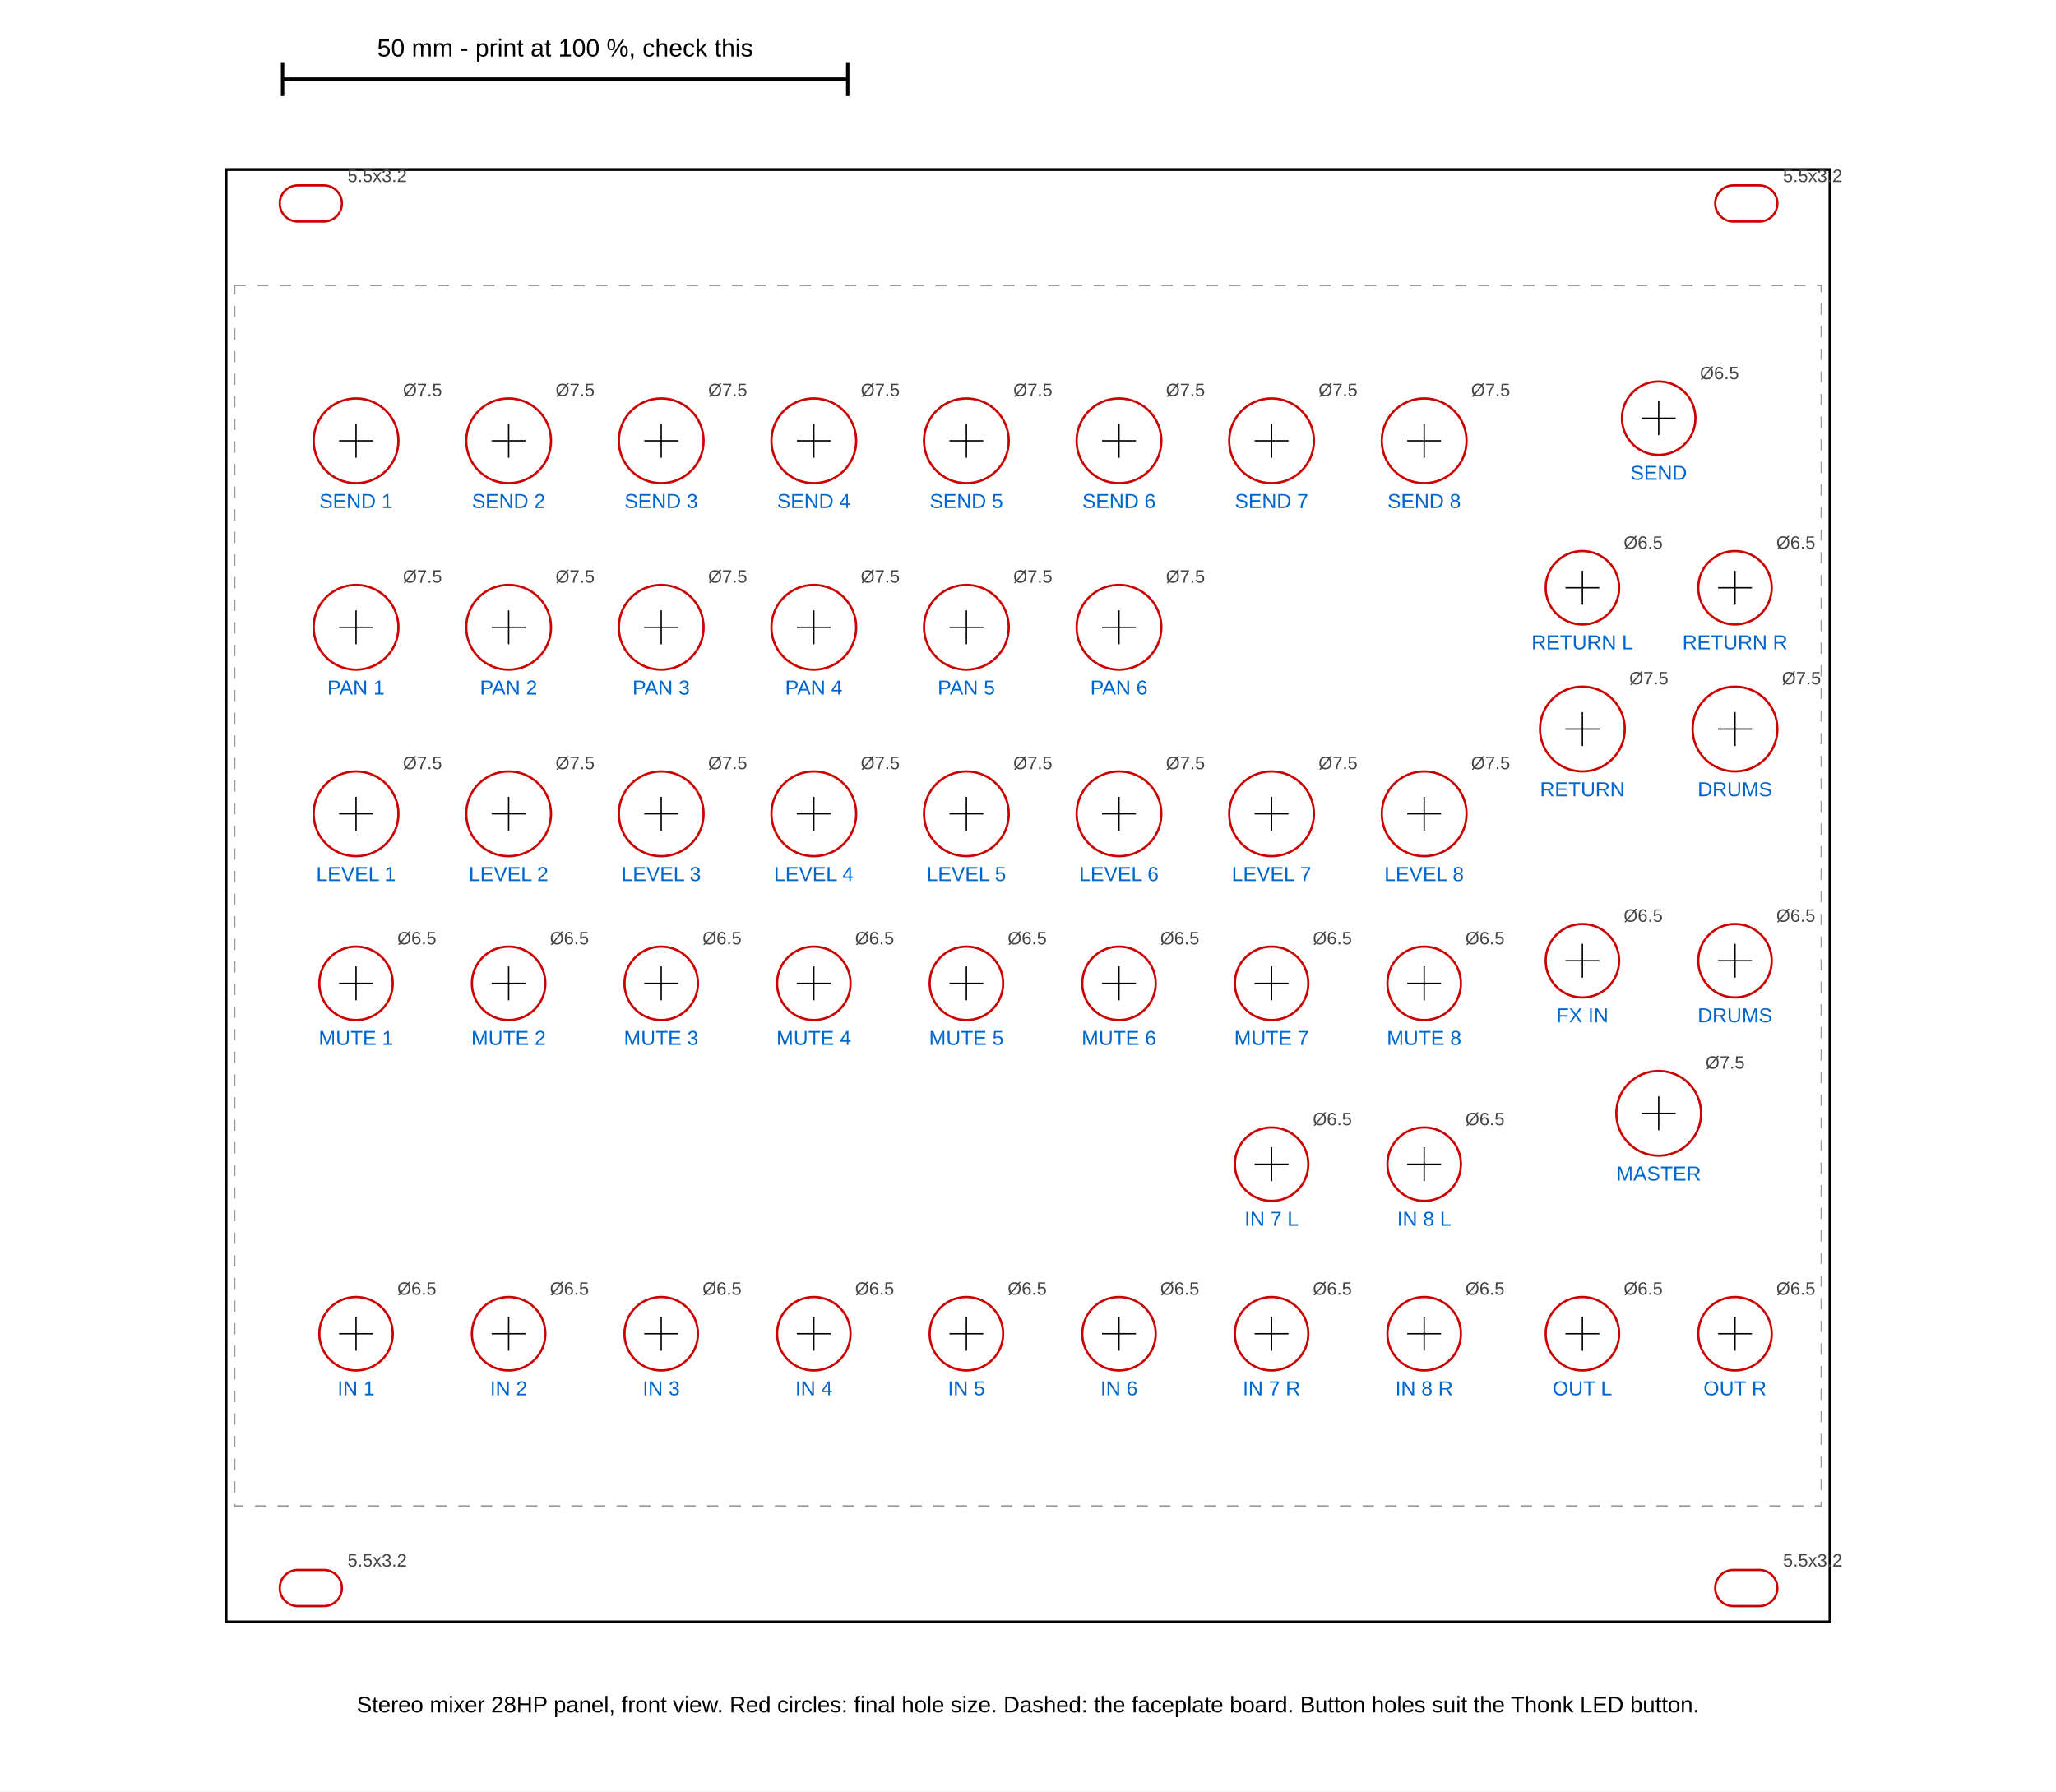
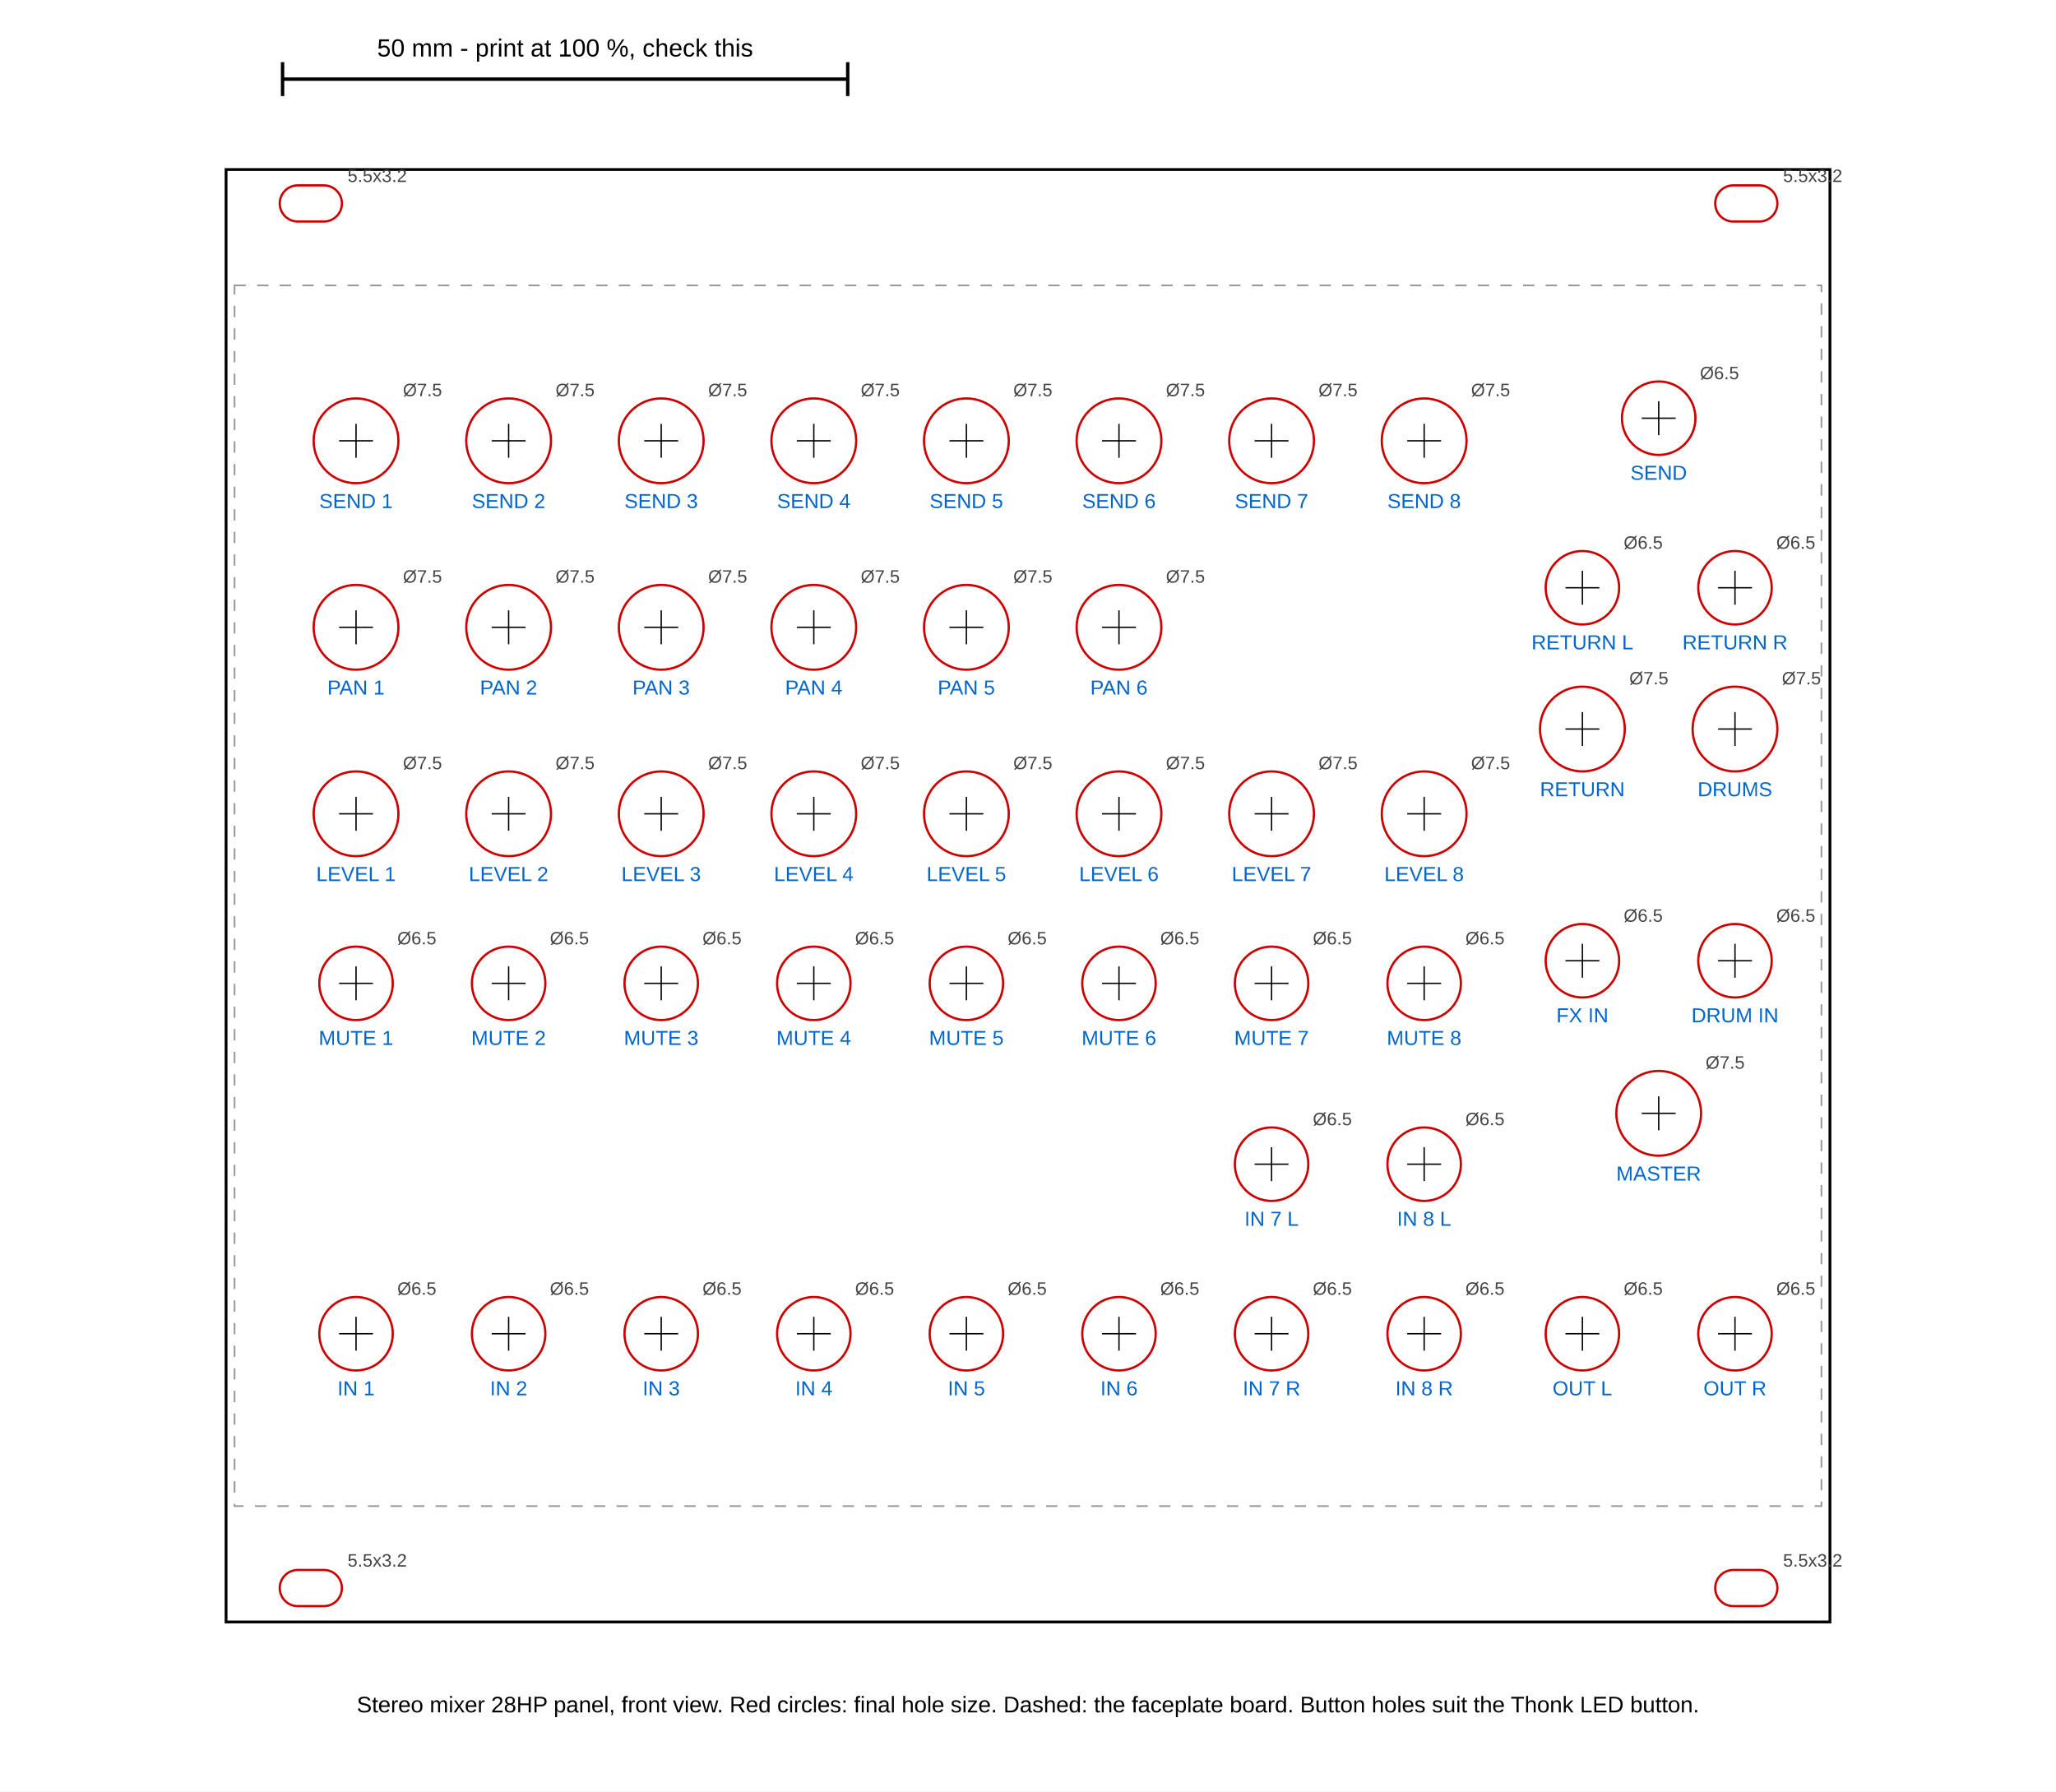
<svg xmlns="http://www.w3.org/2000/svg" width="181.9mm" height="158.5mm" viewBox="-20 -15 181.9 158.5">
  <style>text{font-family:Arial,Helvetica,sans-serif} .dim{font-size:1.6px;fill:#444} .lbl{font-size:1.8px;fill:#06c}</style>
  <rect x="-20" y="-15" width="181.9" height="158.5" fill="#ffffff" />
  <rect x="0" y="0" width="141.9" height="128.5" fill="none" stroke="#000" stroke-width="0.25" />
  <rect x="0.75" y="10.25" width="140.4" height="108.0" fill="none" stroke="#999" stroke-width="0.15" stroke-dasharray="1,1" />
  <rect x="4.75" y="1.40" width="5.5" height="3.2" rx="1.6" fill="none" stroke="#c00" stroke-width="0.2" />
  <text class="dim" x="10.75" y="1.10">5.5x3.2</text>
  <rect x="4.75" y="123.90" width="5.5" height="3.2" rx="1.6" fill="none" stroke="#c00" stroke-width="0.2" />
  <text class="dim" x="10.75" y="123.60">5.5x3.2</text>
  <rect x="131.75" y="1.40" width="5.5" height="3.2" rx="1.6" fill="none" stroke="#c00" stroke-width="0.2" />
  <text class="dim" x="137.75" y="1.10">5.5x3.2</text>
  <rect x="131.75" y="123.90" width="5.5" height="3.2" rx="1.6" fill="none" stroke="#c00" stroke-width="0.2" />
  <text class="dim" x="137.75" y="123.60">5.5x3.2</text>
  <circle cx="11.50" cy="24.00" r="3.75" fill="none" stroke="#c00" stroke-width="0.2" />
  <line x1="10.00" y1="24.00" x2="13.00" y2="24.00" stroke="#000" stroke-width="0.12" />
  <line x1="11.50" y1="22.50" x2="11.50" y2="25.50" stroke="#000" stroke-width="0.12" />
  <text class="dim" x="15.65" y="20.05">Ø7.5</text>
  <text class="lbl" x="11.50" y="29.95" text-anchor="middle">SEND 1</text>
  <circle cx="11.50" cy="40.50" r="3.75" fill="none" stroke="#c00" stroke-width="0.2" />
  <line x1="10.00" y1="40.50" x2="13.00" y2="40.50" stroke="#000" stroke-width="0.12" />
  <line x1="11.50" y1="39.00" x2="11.50" y2="42.00" stroke="#000" stroke-width="0.12" />
  <text class="dim" x="15.65" y="36.55">Ø7.5</text>
  <text class="lbl" x="11.50" y="46.45" text-anchor="middle">PAN 1</text>
  <circle cx="11.50" cy="57.00" r="3.75" fill="none" stroke="#c00" stroke-width="0.2" />
  <line x1="10.00" y1="57.00" x2="13.00" y2="57.00" stroke="#000" stroke-width="0.12" />
  <line x1="11.50" y1="55.50" x2="11.50" y2="58.50" stroke="#000" stroke-width="0.12" />
  <text class="dim" x="15.65" y="53.05">Ø7.5</text>
  <text class="lbl" x="11.50" y="62.95" text-anchor="middle">LEVEL 1</text>
  <circle cx="11.50" cy="72.00" r="3.25" fill="none" stroke="#c00" stroke-width="0.2" />
  <line x1="10.00" y1="72.00" x2="13.00" y2="72.00" stroke="#000" stroke-width="0.12" />
  <line x1="11.50" y1="70.50" x2="11.50" y2="73.50" stroke="#000" stroke-width="0.12" />
  <text class="dim" x="15.15" y="68.55">Ø6.5</text>
  <text class="lbl" x="11.50" y="77.45" text-anchor="middle">MUTE 1</text>
  <circle cx="11.50" cy="103.00" r="3.25" fill="none" stroke="#c00" stroke-width="0.2" />
  <line x1="10.00" y1="103.00" x2="13.00" y2="103.00" stroke="#000" stroke-width="0.12" />
  <line x1="11.50" y1="101.50" x2="11.50" y2="104.50" stroke="#000" stroke-width="0.12" />
  <text class="dim" x="15.15" y="99.55">Ø6.5</text>
  <text class="lbl" x="11.50" y="108.45" text-anchor="middle">IN 1</text>
  <circle cx="25.00" cy="24.00" r="3.75" fill="none" stroke="#c00" stroke-width="0.2" />
  <line x1="23.50" y1="24.00" x2="26.50" y2="24.00" stroke="#000" stroke-width="0.12" />
  <line x1="25.00" y1="22.50" x2="25.00" y2="25.50" stroke="#000" stroke-width="0.12" />
  <text class="dim" x="29.15" y="20.05">Ø7.5</text>
  <text class="lbl" x="25.00" y="29.95" text-anchor="middle">SEND 2</text>
  <circle cx="25.00" cy="40.50" r="3.75" fill="none" stroke="#c00" stroke-width="0.2" />
  <line x1="23.50" y1="40.50" x2="26.50" y2="40.50" stroke="#000" stroke-width="0.12" />
  <line x1="25.00" y1="39.00" x2="25.00" y2="42.00" stroke="#000" stroke-width="0.12" />
  <text class="dim" x="29.15" y="36.55">Ø7.5</text>
  <text class="lbl" x="25.00" y="46.45" text-anchor="middle">PAN 2</text>
  <circle cx="25.00" cy="57.00" r="3.75" fill="none" stroke="#c00" stroke-width="0.2" />
  <line x1="23.50" y1="57.00" x2="26.50" y2="57.00" stroke="#000" stroke-width="0.12" />
  <line x1="25.00" y1="55.50" x2="25.00" y2="58.50" stroke="#000" stroke-width="0.12" />
  <text class="dim" x="29.15" y="53.05">Ø7.5</text>
  <text class="lbl" x="25.00" y="62.95" text-anchor="middle">LEVEL 2</text>
  <circle cx="25.00" cy="72.00" r="3.25" fill="none" stroke="#c00" stroke-width="0.2" />
  <line x1="23.50" y1="72.00" x2="26.50" y2="72.00" stroke="#000" stroke-width="0.12" />
  <line x1="25.00" y1="70.50" x2="25.00" y2="73.50" stroke="#000" stroke-width="0.12" />
  <text class="dim" x="28.65" y="68.55">Ø6.5</text>
  <text class="lbl" x="25.00" y="77.45" text-anchor="middle">MUTE 2</text>
  <circle cx="25.00" cy="103.00" r="3.25" fill="none" stroke="#c00" stroke-width="0.2" />
  <line x1="23.50" y1="103.00" x2="26.50" y2="103.00" stroke="#000" stroke-width="0.12" />
  <line x1="25.00" y1="101.50" x2="25.00" y2="104.50" stroke="#000" stroke-width="0.12" />
  <text class="dim" x="28.65" y="99.55">Ø6.5</text>
  <text class="lbl" x="25.00" y="108.45" text-anchor="middle">IN 2</text>
  <circle cx="38.50" cy="24.00" r="3.75" fill="none" stroke="#c00" stroke-width="0.2" />
  <line x1="37.00" y1="24.00" x2="40.00" y2="24.00" stroke="#000" stroke-width="0.12" />
  <line x1="38.50" y1="22.50" x2="38.50" y2="25.50" stroke="#000" stroke-width="0.12" />
  <text class="dim" x="42.65" y="20.05">Ø7.5</text>
  <text class="lbl" x="38.50" y="29.95" text-anchor="middle">SEND 3</text>
  <circle cx="38.50" cy="40.50" r="3.75" fill="none" stroke="#c00" stroke-width="0.2" />
  <line x1="37.00" y1="40.50" x2="40.00" y2="40.50" stroke="#000" stroke-width="0.12" />
  <line x1="38.50" y1="39.00" x2="38.50" y2="42.00" stroke="#000" stroke-width="0.12" />
  <text class="dim" x="42.65" y="36.55">Ø7.5</text>
  <text class="lbl" x="38.50" y="46.45" text-anchor="middle">PAN 3</text>
  <circle cx="38.50" cy="57.00" r="3.75" fill="none" stroke="#c00" stroke-width="0.2" />
  <line x1="37.00" y1="57.00" x2="40.00" y2="57.00" stroke="#000" stroke-width="0.12" />
  <line x1="38.50" y1="55.50" x2="38.50" y2="58.50" stroke="#000" stroke-width="0.12" />
  <text class="dim" x="42.65" y="53.05">Ø7.5</text>
  <text class="lbl" x="38.50" y="62.95" text-anchor="middle">LEVEL 3</text>
  <circle cx="38.50" cy="72.00" r="3.25" fill="none" stroke="#c00" stroke-width="0.2" />
  <line x1="37.00" y1="72.00" x2="40.00" y2="72.00" stroke="#000" stroke-width="0.12" />
  <line x1="38.50" y1="70.50" x2="38.50" y2="73.50" stroke="#000" stroke-width="0.12" />
  <text class="dim" x="42.15" y="68.55">Ø6.5</text>
  <text class="lbl" x="38.50" y="77.45" text-anchor="middle">MUTE 3</text>
  <circle cx="38.50" cy="103.00" r="3.25" fill="none" stroke="#c00" stroke-width="0.2" />
  <line x1="37.00" y1="103.00" x2="40.00" y2="103.00" stroke="#000" stroke-width="0.12" />
  <line x1="38.50" y1="101.50" x2="38.50" y2="104.50" stroke="#000" stroke-width="0.12" />
  <text class="dim" x="42.15" y="99.55">Ø6.5</text>
  <text class="lbl" x="38.50" y="108.45" text-anchor="middle">IN 3</text>
  <circle cx="52.00" cy="24.00" r="3.75" fill="none" stroke="#c00" stroke-width="0.2" />
  <line x1="50.50" y1="24.00" x2="53.50" y2="24.00" stroke="#000" stroke-width="0.12" />
  <line x1="52.00" y1="22.50" x2="52.00" y2="25.50" stroke="#000" stroke-width="0.12" />
  <text class="dim" x="56.15" y="20.05">Ø7.5</text>
  <text class="lbl" x="52.00" y="29.95" text-anchor="middle">SEND 4</text>
  <circle cx="52.00" cy="40.50" r="3.75" fill="none" stroke="#c00" stroke-width="0.2" />
  <line x1="50.50" y1="40.50" x2="53.50" y2="40.50" stroke="#000" stroke-width="0.12" />
  <line x1="52.00" y1="39.00" x2="52.00" y2="42.00" stroke="#000" stroke-width="0.12" />
  <text class="dim" x="56.15" y="36.55">Ø7.5</text>
  <text class="lbl" x="52.00" y="46.45" text-anchor="middle">PAN 4</text>
  <circle cx="52.00" cy="57.00" r="3.75" fill="none" stroke="#c00" stroke-width="0.2" />
  <line x1="50.50" y1="57.00" x2="53.50" y2="57.00" stroke="#000" stroke-width="0.12" />
  <line x1="52.00" y1="55.50" x2="52.00" y2="58.50" stroke="#000" stroke-width="0.12" />
  <text class="dim" x="56.15" y="53.05">Ø7.5</text>
  <text class="lbl" x="52.00" y="62.95" text-anchor="middle">LEVEL 4</text>
  <circle cx="52.00" cy="72.00" r="3.25" fill="none" stroke="#c00" stroke-width="0.2" />
  <line x1="50.50" y1="72.00" x2="53.50" y2="72.00" stroke="#000" stroke-width="0.12" />
  <line x1="52.00" y1="70.50" x2="52.00" y2="73.50" stroke="#000" stroke-width="0.12" />
  <text class="dim" x="55.65" y="68.55">Ø6.5</text>
  <text class="lbl" x="52.00" y="77.45" text-anchor="middle">MUTE 4</text>
  <circle cx="52.00" cy="103.00" r="3.25" fill="none" stroke="#c00" stroke-width="0.2" />
  <line x1="50.50" y1="103.00" x2="53.50" y2="103.00" stroke="#000" stroke-width="0.12" />
  <line x1="52.00" y1="101.50" x2="52.00" y2="104.50" stroke="#000" stroke-width="0.12" />
  <text class="dim" x="55.65" y="99.55">Ø6.5</text>
  <text class="lbl" x="52.00" y="108.45" text-anchor="middle">IN 4</text>
  <circle cx="65.50" cy="24.00" r="3.75" fill="none" stroke="#c00" stroke-width="0.2" />
  <line x1="64.00" y1="24.00" x2="67.00" y2="24.00" stroke="#000" stroke-width="0.12" />
  <line x1="65.50" y1="22.50" x2="65.50" y2="25.50" stroke="#000" stroke-width="0.12" />
  <text class="dim" x="69.65" y="20.05">Ø7.5</text>
  <text class="lbl" x="65.50" y="29.95" text-anchor="middle">SEND 5</text>
  <circle cx="65.50" cy="40.50" r="3.75" fill="none" stroke="#c00" stroke-width="0.2" />
  <line x1="64.00" y1="40.50" x2="67.00" y2="40.50" stroke="#000" stroke-width="0.12" />
  <line x1="65.50" y1="39.00" x2="65.50" y2="42.00" stroke="#000" stroke-width="0.12" />
  <text class="dim" x="69.65" y="36.55">Ø7.5</text>
  <text class="lbl" x="65.50" y="46.45" text-anchor="middle">PAN 5</text>
  <circle cx="65.50" cy="57.00" r="3.75" fill="none" stroke="#c00" stroke-width="0.2" />
  <line x1="64.00" y1="57.00" x2="67.00" y2="57.00" stroke="#000" stroke-width="0.12" />
  <line x1="65.50" y1="55.50" x2="65.50" y2="58.50" stroke="#000" stroke-width="0.12" />
  <text class="dim" x="69.65" y="53.05">Ø7.5</text>
  <text class="lbl" x="65.50" y="62.95" text-anchor="middle">LEVEL 5</text>
  <circle cx="65.50" cy="72.00" r="3.25" fill="none" stroke="#c00" stroke-width="0.2" />
  <line x1="64.00" y1="72.00" x2="67.00" y2="72.00" stroke="#000" stroke-width="0.12" />
  <line x1="65.50" y1="70.50" x2="65.50" y2="73.50" stroke="#000" stroke-width="0.12" />
  <text class="dim" x="69.15" y="68.55">Ø6.5</text>
  <text class="lbl" x="65.50" y="77.45" text-anchor="middle">MUTE 5</text>
  <circle cx="65.50" cy="103.00" r="3.25" fill="none" stroke="#c00" stroke-width="0.2" />
  <line x1="64.00" y1="103.00" x2="67.00" y2="103.00" stroke="#000" stroke-width="0.12" />
  <line x1="65.50" y1="101.50" x2="65.50" y2="104.50" stroke="#000" stroke-width="0.12" />
  <text class="dim" x="69.15" y="99.55">Ø6.5</text>
  <text class="lbl" x="65.50" y="108.45" text-anchor="middle">IN 5</text>
  <circle cx="79.00" cy="24.00" r="3.75" fill="none" stroke="#c00" stroke-width="0.2" />
  <line x1="77.50" y1="24.00" x2="80.50" y2="24.00" stroke="#000" stroke-width="0.12" />
  <line x1="79.00" y1="22.50" x2="79.00" y2="25.50" stroke="#000" stroke-width="0.12" />
  <text class="dim" x="83.15" y="20.05">Ø7.5</text>
  <text class="lbl" x="79.00" y="29.95" text-anchor="middle">SEND 6</text>
  <circle cx="79.00" cy="40.50" r="3.75" fill="none" stroke="#c00" stroke-width="0.2" />
  <line x1="77.50" y1="40.50" x2="80.50" y2="40.50" stroke="#000" stroke-width="0.12" />
  <line x1="79.00" y1="39.00" x2="79.00" y2="42.00" stroke="#000" stroke-width="0.12" />
  <text class="dim" x="83.15" y="36.55">Ø7.5</text>
  <text class="lbl" x="79.00" y="46.45" text-anchor="middle">PAN 6</text>
  <circle cx="79.00" cy="57.00" r="3.75" fill="none" stroke="#c00" stroke-width="0.2" />
  <line x1="77.50" y1="57.00" x2="80.50" y2="57.00" stroke="#000" stroke-width="0.12" />
  <line x1="79.00" y1="55.50" x2="79.00" y2="58.50" stroke="#000" stroke-width="0.12" />
  <text class="dim" x="83.15" y="53.05">Ø7.5</text>
  <text class="lbl" x="79.00" y="62.95" text-anchor="middle">LEVEL 6</text>
  <circle cx="79.00" cy="72.00" r="3.25" fill="none" stroke="#c00" stroke-width="0.2" />
  <line x1="77.50" y1="72.00" x2="80.50" y2="72.00" stroke="#000" stroke-width="0.12" />
  <line x1="79.00" y1="70.50" x2="79.00" y2="73.50" stroke="#000" stroke-width="0.12" />
  <text class="dim" x="82.65" y="68.55">Ø6.5</text>
  <text class="lbl" x="79.00" y="77.45" text-anchor="middle">MUTE 6</text>
  <circle cx="79.00" cy="103.00" r="3.25" fill="none" stroke="#c00" stroke-width="0.2" />
  <line x1="77.50" y1="103.00" x2="80.50" y2="103.00" stroke="#000" stroke-width="0.12" />
  <line x1="79.00" y1="101.50" x2="79.00" y2="104.50" stroke="#000" stroke-width="0.12" />
  <text class="dim" x="82.65" y="99.55">Ø6.5</text>
  <text class="lbl" x="79.00" y="108.45" text-anchor="middle">IN 6</text>
  <circle cx="92.50" cy="24.00" r="3.75" fill="none" stroke="#c00" stroke-width="0.2" />
  <line x1="91.00" y1="24.00" x2="94.00" y2="24.00" stroke="#000" stroke-width="0.12" />
  <line x1="92.50" y1="22.50" x2="92.50" y2="25.50" stroke="#000" stroke-width="0.12" />
  <text class="dim" x="96.65" y="20.05">Ø7.5</text>
  <text class="lbl" x="92.50" y="29.95" text-anchor="middle">SEND 7</text>
  <circle cx="92.50" cy="57.00" r="3.75" fill="none" stroke="#c00" stroke-width="0.2" />
  <line x1="91.00" y1="57.00" x2="94.00" y2="57.00" stroke="#000" stroke-width="0.12" />
  <line x1="92.50" y1="55.50" x2="92.50" y2="58.50" stroke="#000" stroke-width="0.12" />
  <text class="dim" x="96.65" y="53.05">Ø7.5</text>
  <text class="lbl" x="92.50" y="62.95" text-anchor="middle">LEVEL 7</text>
  <circle cx="92.50" cy="72.00" r="3.25" fill="none" stroke="#c00" stroke-width="0.2" />
  <line x1="91.00" y1="72.00" x2="94.00" y2="72.00" stroke="#000" stroke-width="0.12" />
  <line x1="92.50" y1="70.50" x2="92.50" y2="73.50" stroke="#000" stroke-width="0.12" />
  <text class="dim" x="96.15" y="68.55">Ø6.5</text>
  <text class="lbl" x="92.50" y="77.45" text-anchor="middle">MUTE 7</text>
  <circle cx="92.50" cy="88.00" r="3.25" fill="none" stroke="#c00" stroke-width="0.2" />
  <line x1="91.00" y1="88.00" x2="94.00" y2="88.00" stroke="#000" stroke-width="0.12" />
  <line x1="92.50" y1="86.50" x2="92.50" y2="89.50" stroke="#000" stroke-width="0.12" />
  <text class="dim" x="96.15" y="84.55">Ø6.5</text>
  <text class="lbl" x="92.50" y="93.45" text-anchor="middle">IN 7 L</text>
  <circle cx="92.50" cy="103.00" r="3.25" fill="none" stroke="#c00" stroke-width="0.2" />
  <line x1="91.00" y1="103.00" x2="94.00" y2="103.00" stroke="#000" stroke-width="0.12" />
  <line x1="92.50" y1="101.50" x2="92.50" y2="104.50" stroke="#000" stroke-width="0.12" />
  <text class="dim" x="96.15" y="99.55">Ø6.5</text>
  <text class="lbl" x="92.50" y="108.45" text-anchor="middle">IN 7 R</text>
  <circle cx="106.00" cy="24.00" r="3.75" fill="none" stroke="#c00" stroke-width="0.2" />
  <line x1="104.50" y1="24.00" x2="107.50" y2="24.00" stroke="#000" stroke-width="0.12" />
  <line x1="106.00" y1="22.50" x2="106.00" y2="25.50" stroke="#000" stroke-width="0.12" />
  <text class="dim" x="110.15" y="20.05">Ø7.5</text>
  <text class="lbl" x="106.00" y="29.95" text-anchor="middle">SEND 8</text>
  <circle cx="106.00" cy="57.00" r="3.75" fill="none" stroke="#c00" stroke-width="0.2" />
  <line x1="104.50" y1="57.00" x2="107.50" y2="57.00" stroke="#000" stroke-width="0.12" />
  <line x1="106.00" y1="55.50" x2="106.00" y2="58.50" stroke="#000" stroke-width="0.12" />
  <text class="dim" x="110.15" y="53.05">Ø7.5</text>
  <text class="lbl" x="106.00" y="62.95" text-anchor="middle">LEVEL 8</text>
  <circle cx="106.00" cy="72.00" r="3.25" fill="none" stroke="#c00" stroke-width="0.2" />
  <line x1="104.50" y1="72.00" x2="107.50" y2="72.00" stroke="#000" stroke-width="0.12" />
  <line x1="106.00" y1="70.50" x2="106.00" y2="73.50" stroke="#000" stroke-width="0.12" />
  <text class="dim" x="109.65" y="68.55">Ø6.5</text>
  <text class="lbl" x="106.00" y="77.45" text-anchor="middle">MUTE 8</text>
  <circle cx="106.00" cy="88.00" r="3.25" fill="none" stroke="#c00" stroke-width="0.2" />
  <line x1="104.50" y1="88.00" x2="107.50" y2="88.00" stroke="#000" stroke-width="0.12" />
  <line x1="106.00" y1="86.50" x2="106.00" y2="89.50" stroke="#000" stroke-width="0.12" />
  <text class="dim" x="109.65" y="84.55">Ø6.5</text>
  <text class="lbl" x="106.00" y="93.45" text-anchor="middle">IN 8 L</text>
  <circle cx="106.00" cy="103.00" r="3.25" fill="none" stroke="#c00" stroke-width="0.2" />
  <line x1="104.50" y1="103.00" x2="107.50" y2="103.00" stroke="#000" stroke-width="0.12" />
  <line x1="106.00" y1="101.50" x2="106.00" y2="104.50" stroke="#000" stroke-width="0.12" />
  <text class="dim" x="109.65" y="99.55">Ø6.5</text>
  <text class="lbl" x="106.00" y="108.45" text-anchor="middle">IN 8 R</text>
  <circle cx="126.75" cy="22.00" r="3.25" fill="none" stroke="#c00" stroke-width="0.2" />
  <line x1="125.25" y1="22.00" x2="128.25" y2="22.00" stroke="#000" stroke-width="0.12" />
  <line x1="126.75" y1="20.50" x2="126.75" y2="23.50" stroke="#000" stroke-width="0.12" />
  <text class="dim" x="130.40" y="18.55">Ø6.5</text>
  <text class="lbl" x="126.75" y="27.45" text-anchor="middle">SEND</text>
  <circle cx="120.00" cy="37.00" r="3.25" fill="none" stroke="#c00" stroke-width="0.2" />
  <line x1="118.50" y1="37.00" x2="121.50" y2="37.00" stroke="#000" stroke-width="0.12" />
  <line x1="120.00" y1="35.50" x2="120.00" y2="38.50" stroke="#000" stroke-width="0.12" />
  <text class="dim" x="123.65" y="33.55">Ø6.5</text>
  <text class="lbl" x="120.00" y="42.45" text-anchor="middle">RETURN L</text>
  <circle cx="133.50" cy="37.00" r="3.25" fill="none" stroke="#c00" stroke-width="0.2" />
  <line x1="132.00" y1="37.00" x2="135.00" y2="37.00" stroke="#000" stroke-width="0.12" />
  <line x1="133.50" y1="35.50" x2="133.50" y2="38.50" stroke="#000" stroke-width="0.12" />
  <text class="dim" x="137.15" y="33.55">Ø6.5</text>
  <text class="lbl" x="133.50" y="42.45" text-anchor="middle">RETURN R</text>
  <circle cx="120.00" cy="49.50" r="3.75" fill="none" stroke="#c00" stroke-width="0.2" />
  <line x1="118.50" y1="49.50" x2="121.50" y2="49.50" stroke="#000" stroke-width="0.12" />
  <line x1="120.00" y1="48.00" x2="120.00" y2="51.00" stroke="#000" stroke-width="0.12" />
  <text class="dim" x="124.15" y="45.55">Ø7.5</text>
  <text class="lbl" x="120.00" y="55.45" text-anchor="middle">RETURN</text>
  <circle cx="133.50" cy="49.50" r="3.75" fill="none" stroke="#c00" stroke-width="0.2" />
  <line x1="132.00" y1="49.50" x2="135.00" y2="49.50" stroke="#000" stroke-width="0.12" />
  <line x1="133.50" y1="48.00" x2="133.50" y2="51.00" stroke="#000" stroke-width="0.12" />
  <text class="dim" x="137.65" y="45.55">Ø7.5</text>
  <text class="lbl" x="133.50" y="55.45" text-anchor="middle">DRUMS</text>
  <circle cx="120.00" cy="70.00" r="3.25" fill="none" stroke="#c00" stroke-width="0.2" />
  <line x1="118.50" y1="70.00" x2="121.50" y2="70.00" stroke="#000" stroke-width="0.12" />
  <line x1="120.00" y1="68.50" x2="120.00" y2="71.50" stroke="#000" stroke-width="0.12" />
  <text class="dim" x="123.65" y="66.55">Ø6.5</text>
  <text class="lbl" x="120.00" y="75.45" text-anchor="middle">FX IN</text>
  <circle cx="133.50" cy="70.00" r="3.25" fill="none" stroke="#c00" stroke-width="0.2" />
  <line x1="132.00" y1="70.00" x2="135.00" y2="70.00" stroke="#000" stroke-width="0.12" />
  <line x1="133.50" y1="68.50" x2="133.50" y2="71.50" stroke="#000" stroke-width="0.12" />
  <text class="dim" x="137.15" y="66.55">Ø6.5</text>
-   <text class="lbl" x="133.50" y="75.45" text-anchor="middle">DRUMS</text>
+   <text class="lbl" x="133.50" y="75.45" text-anchor="middle">DRUM IN</text>
  <circle cx="126.75" cy="83.50" r="3.75" fill="none" stroke="#c00" stroke-width="0.2" />
  <line x1="125.25" y1="83.50" x2="128.25" y2="83.50" stroke="#000" stroke-width="0.12" />
  <line x1="126.75" y1="82.00" x2="126.75" y2="85.00" stroke="#000" stroke-width="0.12" />
  <text class="dim" x="130.90" y="79.55">Ø7.5</text>
  <text class="lbl" x="126.75" y="89.45" text-anchor="middle">MASTER</text>
  <circle cx="120.00" cy="103.00" r="3.25" fill="none" stroke="#c00" stroke-width="0.2" />
  <line x1="118.50" y1="103.00" x2="121.50" y2="103.00" stroke="#000" stroke-width="0.12" />
  <line x1="120.00" y1="101.50" x2="120.00" y2="104.50" stroke="#000" stroke-width="0.12" />
  <text class="dim" x="123.65" y="99.55">Ø6.5</text>
  <text class="lbl" x="120.00" y="108.45" text-anchor="middle">OUT L</text>
  <circle cx="133.50" cy="103.00" r="3.25" fill="none" stroke="#c00" stroke-width="0.2" />
  <line x1="132.00" y1="103.00" x2="135.00" y2="103.00" stroke="#000" stroke-width="0.12" />
  <line x1="133.50" y1="101.50" x2="133.50" y2="104.50" stroke="#000" stroke-width="0.12" />
  <text class="dim" x="137.15" y="99.55">Ø6.5</text>
  <text class="lbl" x="133.50" y="108.45" text-anchor="middle">OUT R</text>
  <line x1="5" y1="-8" x2="55" y2="-8" stroke="#000" stroke-width="0.3" />
  <line x1="5" y1="-9.5" x2="5" y2="-6.5" stroke="#000" stroke-width="0.3" />
  <line x1="55" y1="-9.5" x2="55" y2="-6.5" stroke="#000" stroke-width="0.3" />
  <text x="30" y="-10" font-size="2.2" text-anchor="middle">50 mm - print at 100 %, check this</text>
  <text x="70.95" y="136.5" font-size="2" text-anchor="middle">Stereo mixer 28HP panel, front view. Red circles: final hole size. Dashed: the faceplate board. Button holes suit the Thonk LED button.</text>
</svg>
